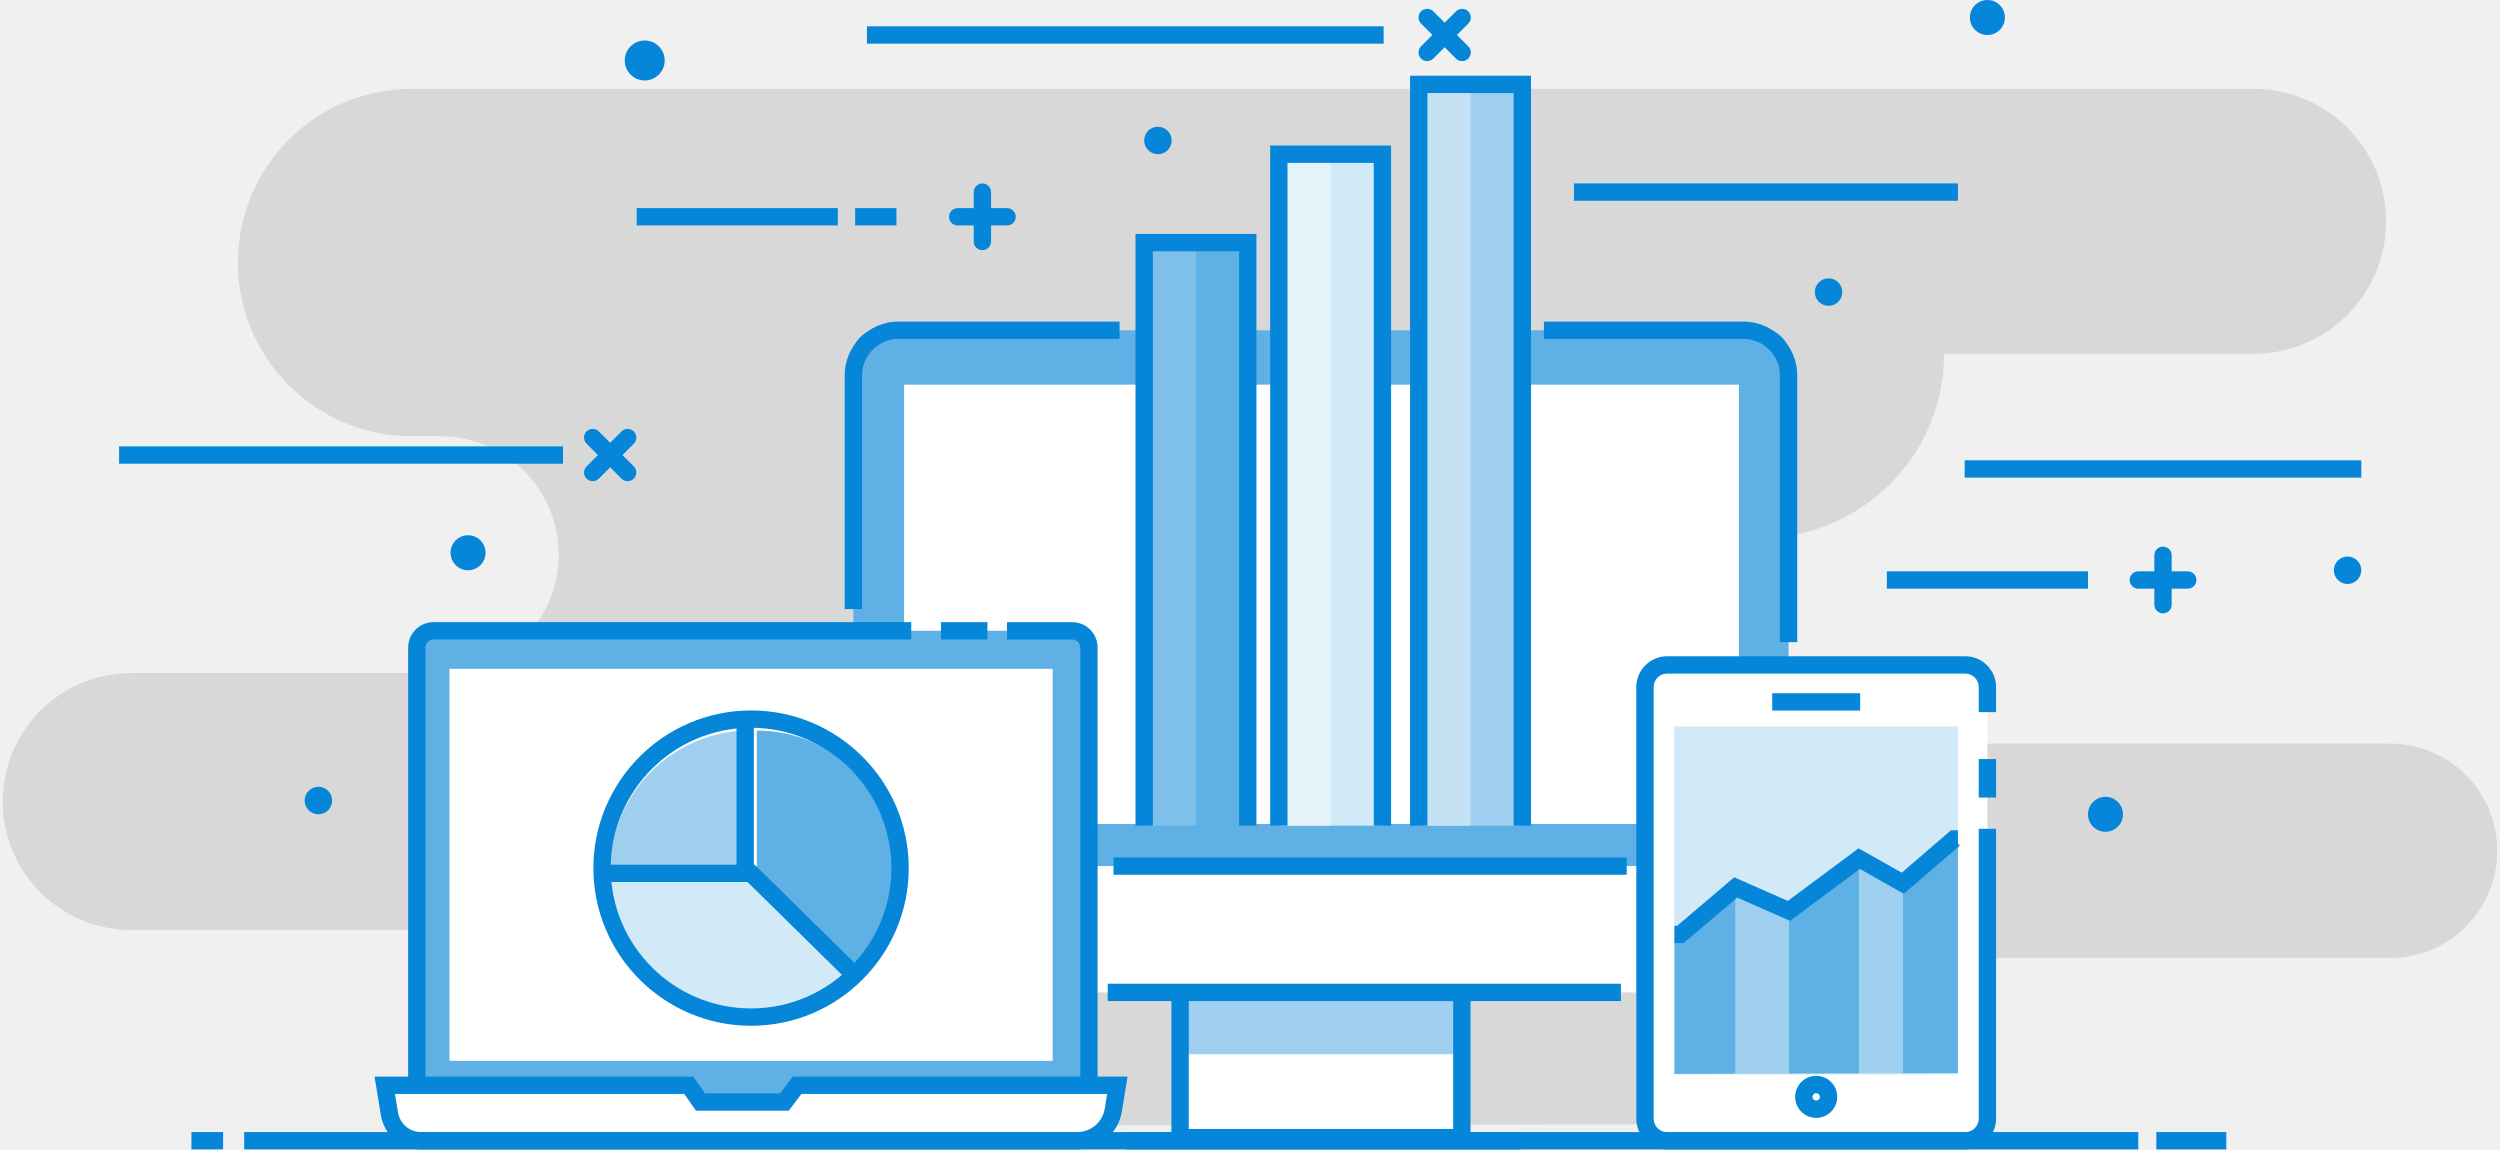
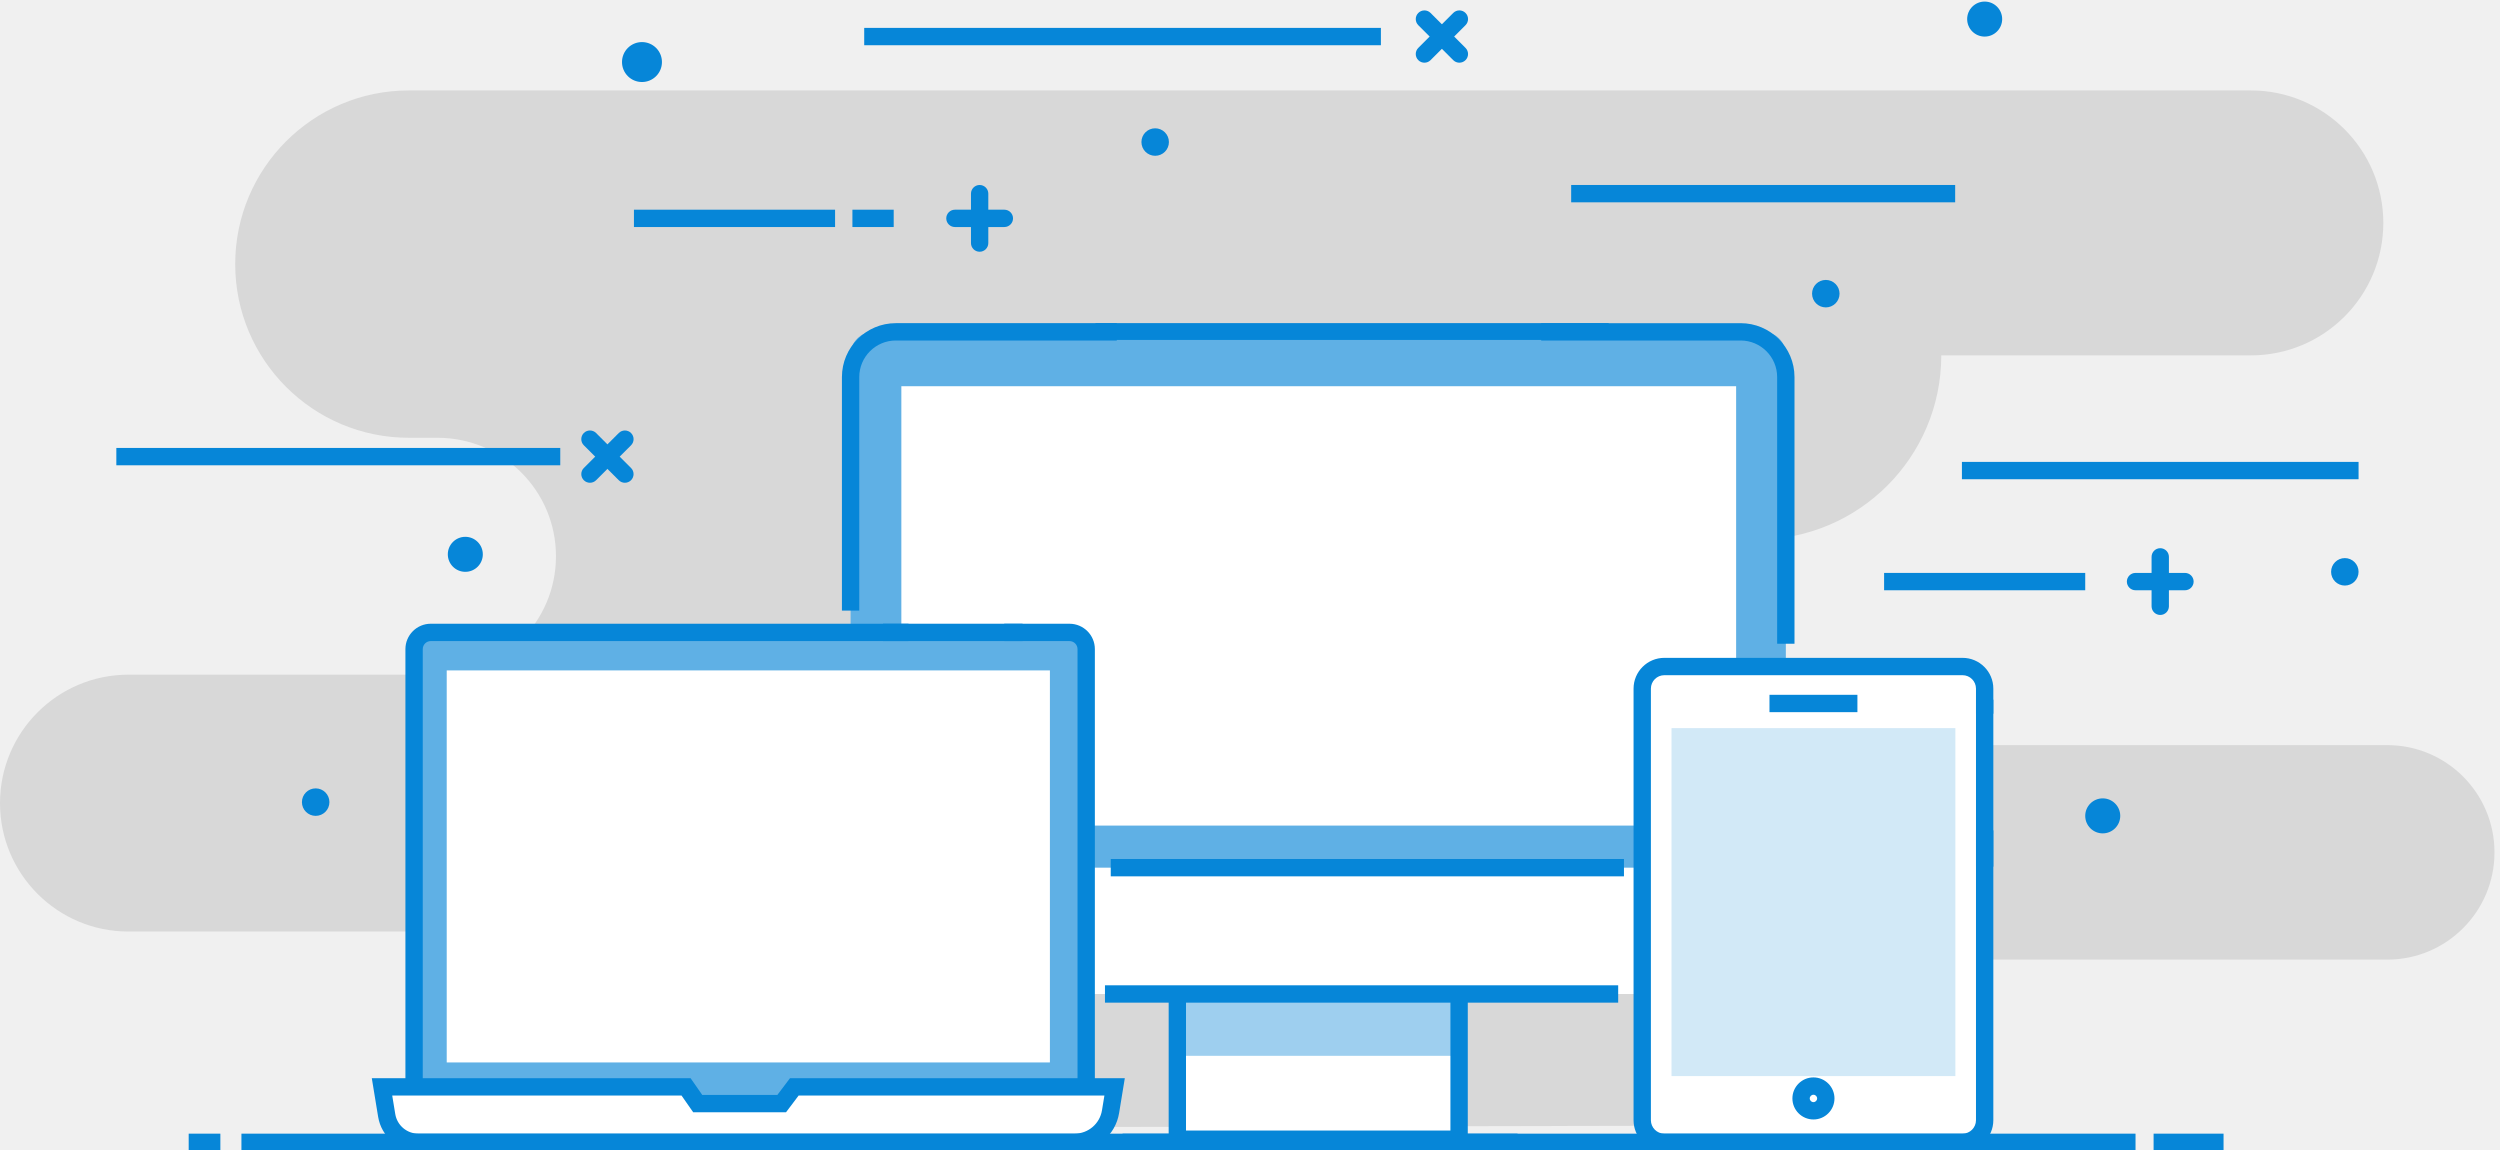
- <svg xmlns="http://www.w3.org/2000/svg" version="1.1" id="Layer_1" x="0px" y="0px" width="435px" height="199.999px" viewBox="-0.478 0 435 199.999" enable-background="new -0.478 0 435 199.999" xml:space="preserve">
-   <g id="XMLID_339_">
-     <g id="XMLID_137_" opacity="0.1">
-       <path id="XMLID_81_" fill="#020202" d="M414.698,38.512L414.698,38.512c0,12.73-10.318,23.05-23.049,23.05h-53.866l0,0    c0,17.702-14.35,32.051-32.05,32.051h-44.426c-9.874,0-17.881,8.005-17.881,17.883l0,0c0,9.874,8.007,17.879,17.881,17.879    h154.073c10.307,0,18.663,8.356,18.663,18.663l0,0c0,10.307-8.356,18.663-18.663,18.663H314.984    c-15.955,0-28.886,12.956-28.849,28.914l0,0l-195.062,0.411l0.575-34.211H22.35C10.006,161.816,0,151.811,0,139.469l0,0    c0-12.344,10.006-22.351,22.35-22.351h53.779c11.38,0,20.608-9.228,20.608-20.609l0,0c0-11.381-9.228-20.609-20.608-20.609h-4.984    c-16.689,0-30.22-13.528-30.22-30.22l0,0c0-16.689,13.531-30.22,30.22-30.22h320.505C404.38,15.461,414.698,25.782,414.698,38.512    z" />
+ <svg xmlns="http://www.w3.org/2000/svg" width="435" height="199.999">
+   <g>
+     <rect x="-1" y="-1" width="238.414" height="110.696" id="canvas_background" fill="none" />
+   </g>
+   <g>
+     <g id="XMLID_339_">
+       <g id="XMLID_137_" opacity="0.1">
+         <path id="XMLID_81_" fill="#020202" d="m414.698,38.787l0,0c0,12.73 -10.318,23.05 -23.049,23.05l-53.866,0l0,0c0,17.702 -14.35,32.051 -32.05,32.051l-44.426,0c-9.874,0 -17.881,8.005 -17.881,17.883l0,0c0,9.874 8.007,17.879 17.881,17.879l154.073,0c10.307,0 18.663,8.356 18.663,18.663l0,0c0,10.307 -8.356,18.663 -18.663,18.663l-100.396,0c-15.955,0 -28.886,12.956 -28.849,28.914l0,0l-195.062,0.411l0.575,-34.211l-69.298,0c-12.344,0.001 -22.35,-10.004 -22.35,-22.346l0,0c0,-12.344 10.006,-22.351 22.35,-22.351l53.779,0c11.38,0 20.608,-9.228 20.608,-20.609l0,0c0,-11.381 -9.228,-20.609 -20.608,-20.609l-4.984,0c-16.689,0 -30.22,-13.528 -30.22,-30.22l0,0c0,-16.689 13.531,-30.22 30.22,-30.22l320.505,0c12.73,0.001 23.048,10.322 23.048,23.052z" />
+       </g>
+       <g id="XMLID_184_">
+         <g id="XMLID_186_">
+           <path id="XMLID_737_" fill="#0686D8" d="m174.757,39.504l-8.6,0c-0.833,0 -1.508,-0.675 -1.508,-1.508s0.676,-1.509 1.508,-1.509l8.6,0c0.833,0 1.509,0.676 1.509,1.509s-0.676,1.508 -1.509,1.508z" />
+         </g>
+         <g id="XMLID_185_">
+           <path id="XMLID_736_" fill="#0686D8" d="m170.458,43.804c-0.833,0 -1.509,-0.676 -1.509,-1.509l0,-8.599c0,-0.833 0.676,-1.509 1.509,-1.509c0.833,0 1.508,0.676 1.508,1.509l0,8.599c0,0.832 -0.675,1.509 -1.508,1.509z" />
+         </g>
+       </g>
+       <g id="XMLID_286_">
+         <g id="XMLID_303_">
+           <path id="XMLID_735_" fill="#0686D8" d="m380.184,102.706l-8.602,0c-0.833,0 -1.509,-0.677 -1.509,-1.51c0,-0.832 0.677,-1.508 1.509,-1.508l8.602,0c0.832,0 1.509,0.676 1.509,1.508c0,0.832 -0.677,1.51 -1.509,1.51z" />
+         </g>
+         <g id="XMLID_301_">
+           <path id="XMLID_734_" fill="#0686D8" d="m375.883,107.003c-0.834,0 -1.509,-0.676 -1.509,-1.508l0,-8.599c0,-0.833 0.676,-1.509 1.509,-1.509s1.509,0.676 1.509,1.509l0,8.599c0,0.832 -0.676,1.508 -1.509,1.508z" />
+         </g>
+       </g>
+       <g id="XMLID_133_">
+         <g id="XMLID_138_">
+           <path id="XMLID_733_" fill="#0686D8" d="m247.85,10.909c-0.385,0 -0.771,-0.147 -1.066,-0.442c-0.59,-0.59 -0.59,-1.545 0,-2.134l6.081,-6.081c0.589,-0.59 1.545,-0.59 2.133,0c0.591,0.589 0.591,1.544 0,2.133l-6.08,6.081c-0.296,0.296 -0.683,0.443 -1.068,0.443z" />
+         </g>
+         <g id="XMLID_136_">
+           <path id="XMLID_732_" fill="#0686D8" d="m253.93,10.909c-0.386,0 -0.771,-0.147 -1.065,-0.442l-6.081,-6.081c-0.59,-0.589 -0.59,-1.544 0,-2.133c0.59,-0.59 1.545,-0.59 2.134,0l6.08,6.081c0.591,0.589 0.591,1.544 0,2.134c-0.296,0.294 -0.683,0.441 -1.068,0.441z" />
+         </g>
+       </g>
+       <g id="XMLID_307_">
+         <g id="XMLID_309_">
+           <path id="XMLID_731_" fill="#0686D8" d="m102.653,84.002c-0.386,0 -0.772,-0.147 -1.066,-0.442c-0.589,-0.589 -0.589,-1.544 0,-2.133l6.081,-6.081c0.59,-0.589 1.544,-0.589 2.134,0c0.589,0.59 0.589,1.544 0,2.134l-6.081,6.08c-0.296,0.294 -0.682,0.442 -1.068,0.442z" />
+         </g>
+         <g id="XMLID_308_">
+           <path id="XMLID_730_" fill="#0686D8" d="m108.733,84.002c-0.386,0 -0.772,-0.147 -1.067,-0.442l-6.081,-6.081c-0.589,-0.59 -0.589,-1.544 0,-2.134c0.589,-0.589 1.544,-0.589 2.133,0l6.081,6.081c0.589,0.589 0.589,1.544 0,2.133c-0.294,0.295 -0.68,0.443 -1.066,0.443z" />
+         </g>
+       </g>
+       <g id="XMLID_135_">
+         <rect id="XMLID_729_" x="110.306" y="36.487" fill="#0686D8" width="34.997" height="3.018" />
+       </g>
+       <g id="XMLID_266_">
+         <rect id="XMLID_728_" x="327.834" y="99.687" fill="#0686D8" width="34.995" height="3.019" />
+       </g>
+       <g id="XMLID_335_">
+         <rect id="XMLID_727_" x="273.383" y="32.186" fill="#0686D8" width="66.816" height="3.017" />
+       </g>
+       <g id="XMLID_414_">
+         <rect id="XMLID_726_" x="150.373" y="4.852" fill="#0686D8" width="89.902" height="3.018" />
+       </g>
+       <g id="XMLID_306_">
+         <rect id="XMLID_725_" x="20.243" y="77.942" fill="#0686D8" width="77.243" height="3.018" />
+       </g>
+       <g id="XMLID_304_">
+         <rect id="XMLID_724_" x="341.374" y="80.369" fill="#0686D8" width="69.017" height="3.017" />
+       </g>
+       <g id="XMLID_105_">
+         <rect id="XMLID_723_" x="148.32" y="36.487" fill="#0686D8" width="7.183" height="3.018" />
+       </g>
+       <g id="XMLID_104_">
+         <circle id="XMLID_82_" fill="#0686D8" cx="54.927" cy="139.569" r="2.392" />
+       </g>
+       <g id="XMLID_327_">
+         <circle id="XMLID_84_" fill="#0686D8" cx="408" cy="99.498" r="2.39" />
+       </g>
+       <g id="XMLID_329_">
+         <circle id="XMLID_85_" fill="#0686D8" cx="317.69" cy="51.098" r="2.391" />
+       </g>
+       <g id="XMLID_332_">
+         <circle id="XMLID_86_" fill="#0686D8" cx="111.704" cy="10.797" r="3.475" />
+       </g>
+       <g id="XMLID_324_">
+         <circle id="XMLID_87_" fill="#0686D8" cx="201" cy="24.716" r="2.392" />
+       </g>
+       <g id="XMLID_256_">
+         <circle id="XMLID_89_" fill="#0686D8" cx="80.965" cy="96.453" r="3.046" />
+       </g>
+       <g id="XMLID_326_">
+         <circle id="XMLID_90_" fill="#0686D8" cx="365.876" cy="141.962" r="3.046" />
+       </g>
+       <g id="XMLID_330_">
+         <circle id="XMLID_91_" fill="#0686D8" cx="345.332" cy="3.32" r="3.046" />
+       </g>
+       <g id="XMLID_95_">
+         <g id="XMLID_116_">
+           <path fill="#5FB0E5" d="m310.734,154.529l-162.729,0l0,-92.82c0,-2.193 1.776,-3.971 3.971,-3.971l154.79,0c2.192,0 3.969,1.778 3.969,3.971l0,92.82l-0.001,0z" id="svg_1" />
+         </g>
+         <g id="XMLID_115_" stroke="null">
+           <path id="XMLID_722_" fill="#0686D8" d="m149.514,106.247l-3.019,0l0,-40.64c0,-5.171 4.207,-9.377 9.377,-9.377l38.453,0l0,3.017l-38.453,0c-3.506,0 -6.359,2.853 -6.359,6.359l0,40.641l0.001,0z" stroke="null" />
+         </g>
+         <g id="XMLID_112_">
+           <path id="XMLID_721_" fill="#0686D8" d="m312.242,112.007l-3.018,0l0,-46.4c0,-3.507 -2.852,-6.359 -6.356,-6.359l-34.703,0l0,-3.017l34.703,0c5.171,0 9.374,4.207 9.374,9.377l0,46.399l0,0z" />
+         </g>
+         <g id="XMLID_109_">
+           <rect x="156.835" y="67.202" fill="#FFFFFF" width="145.251" height="76.45" id="svg_2" />
+         </g>
+         <g id="XMLID_106_">
+           <rect x="204.856" y="169.199" fill="#FFFFFF" width="49.027" height="29.023" id="svg_3" />
+         </g>
+         <g id="XMLID_103_">
+           <rect x="204.856" y="169.199" fill="#9ECFEF" width="49.027" height="14.513" id="svg_4" />
+         </g>
+         <g id="XMLID_102_">
+           <path id="XMLID_718_" fill="#0686D8" d="m255.393,199.732l-52.045,0l0,-32.041l52.045,0l0,32.041zm-49.028,-3.018l46.009,0l0,-26.006l-46.009,0l0,26.006z" />
+         </g>
+         <g id="XMLID_101_">
+           <path fill="#FFFFFF" d="m310.734,150.974l-162.729,0l0,17.954c0,2.222 1.801,4.024 4.022,4.024l154.683,0c2.225,0 4.023,-1.803 4.023,-4.024l0,-17.954l0.001,0z" id="svg_5" />
+         </g>
+         <g id="XMLID_98_">
+           <rect id="XMLID_717_" x="192.264" y="171.442" fill="#0686D8" width="89.299" height="3.019" />
+         </g>
+         <g id="XMLID_97_">
+           <rect id="XMLID_716_" x="193.271" y="149.467" fill="#0686D8" width="89.299" height="3.017" />
+         </g>
+         <g id="XMLID_96_">
+           <rect id="XMLID_715_" x="195.324" y="197.256" fill="#0686D8" width="68.731" height="3.018" />
+         </g>
+         <g id="svg_14" stroke="null">
+           <rect id="svg_13" x="190.611" y="56.223" fill="#0686D8" width="89.299" height="2.927" stroke="null" />
+         </g>
+       </g>
+       <g id="XMLID_75_">
+         <g id="XMLID_802_">
+           <path fill="#5FB0E5" d="m186.986,194.097l-112.924,0c-1.105,0 -2.012,-0.906 -2.012,-2.013l0,-80.035c0,-1.106 0.907,-2.011 2.012,-2.011l112.924,0c1.107,0 2.012,0.904 2.012,2.011l0,80.035c0,1.107 -0.905,2.013 -2.012,2.013z" id="svg_6" />
+         </g>
+         <g id="XMLID_801_">
+           <rect id="XMLID_714_" x="153.642" y="108.528" fill="#0686D8" width="24.286" height="3.018" stroke="null" />
+         </g>
+         <g id="XMLID_93_">
+           <path id="XMLID_713_" fill="#0686D8" d="m73.56,189.178l-3.017,0l0,-76.233c0,-2.435 1.98,-4.416 4.414,-4.416l83.125,0l0,3.018l-83.126,0c-0.77,0 -1.396,0.626 -1.396,1.398l0,76.233z" />
+         </g>
+         <g id="XMLID_92_">
+           <path id="XMLID_712_" fill="#0686D8" d="m186.092,195.607l0,-3.018c0.77,0 1.397,-0.627 1.397,-1.396l0,-78.248c0,-0.77 -0.627,-1.396 -1.397,-1.396l-11.354,0l0,-3.018l11.354,0c2.435,0 4.414,1.981 4.414,4.414l0,78.248c0,2.433 -1.98,4.414 -4.414,4.414z" />
+         </g>
+         <g id="XMLID_799_">
+           <rect x="77.729" y="116.651" fill="#FFFFFF" width="104.954" height="68.214" id="svg_7" />
+         </g>
+         <g id="XMLID_798_">
+           <path id="XMLID_100_" fill="#FFFFFF" d="m186.954,198.765l-114.149,0c-2.742,0 -5.079,-1.985 -5.521,-4.689l-0.813,-4.959l52.906,0l2.025,2.906l14.619,0l2.188,-2.906l55.734,0l-0.708,4.312c-0.505,3.077 -3.163,5.336 -6.281,5.336z" />
+         </g>
+         <g id="XMLID_797_">
+           <path id="XMLID_708_" fill="#0686D8" d="m186.954,200.274l-114.149,0c-3.497,0 -6.446,-2.506 -7.011,-5.955l-1.1,-6.711l55.47,0l2.024,2.906l13.078,0l2.189,-2.906l58.262,0l-0.993,6.065c-0.626,3.825 -3.894,6.601 -7.77,6.601zm-118.707,-9.649l0.526,3.206c0.325,1.986 2.021,3.425 4.032,3.425l114.149,0c2.391,0 4.406,-1.71 4.792,-4.07l0.421,-2.561l-53.207,0l-2.188,2.906l-16.16,0l-2.024,-2.906l-50.341,0z" />
+         </g>
+       </g>
+       <g id="XMLID_139_">
+         <g id="XMLID_284_">
+           <path fill="#FFFFFF" d="m285.748,194.915l0,-75.095c0,-2.124 1.724,-3.848 3.847,-3.848l51.891,0c2.125,0 3.846,1.724 3.846,3.848l0,75.095c0,2.126 -1.721,3.85 -3.846,3.85l-51.891,0c-2.124,0 -3.847,-1.724 -3.847,-3.85z" id="svg_8" />
+         </g>
+         <g id="XMLID_283_">
+           <path id="XMLID_707_" fill="#0686D8" d="m341.485,200.274l-51.891,0c-2.952,0 -5.355,-2.403 -5.355,-5.358l0,-75.095c0,-2.954 2.403,-5.355 5.355,-5.355l51.891,0c2.952,0 5.354,2.401 5.354,5.355l0,4.363l-3.018,0l0,-4.363c0,-1.289 -1.05,-2.338 -2.337,-2.338l-51.891,0c-1.288,0 -2.337,1.049 -2.337,2.338l0,75.095c0,1.292 1.049,2.341 2.337,2.341l51.891,0c1.287,0 2.337,-1.049 2.337,-2.341l0,-50.426l3.018,0l0,50.426c0.001,2.954 -2.402,5.358 -5.354,5.358z" />
+         </g>
+         <g stroke="null" id="XMLID_281_">
+           <rect stroke="null" id="XMLID_706_" x="343.822" y="121.741" fill="#0686D8" width="3.018" height="29.054" />
+         </g>
+         <g id="XMLID_251_">
+           <rect id="XMLID_705_" x="307.89" y="120.897" fill="#0686D8" width="15.3" height="3.018" />
+         </g>
+         <g id="XMLID_248_">
+           <rect x="290.845" y="126.692" fill="#D2E9F7" width="49.391" height="60.548" id="svg_9" />
+         </g>
+         <g id="XMLID_143_">
+           <path id="XMLID_701_" fill="#0686D8" d="m315.539,194.788c-2.02,0 -3.66,-1.643 -3.66,-3.66c0,-2.017 1.641,-3.66 3.66,-3.66s3.66,1.644 3.66,3.66c0,2.018 -1.64,3.66 -3.66,3.66zm0,-4.303c-0.354,0 -0.643,0.288 -0.643,0.643s0.289,0.644 0.643,0.644c0.354,0 0.643,-0.289 0.643,-0.644c0,-0.353 -0.288,-0.643 -0.643,-0.643z" />
+         </g>
+       </g>
+       <g id="XMLID_99_">
+         <g id="XMLID_189_">
+           <rect id="XMLID_691_" x="42.01" y="197.256" fill="#0686D8" width="329.572" height="3.018" />
+         </g>
+         <g id="XMLID_188_">
+           <rect id="XMLID_690_" x="32.831" y="197.256" fill="#0686D8" width="5.512" height="3.018" />
+         </g>
+         <g id="XMLID_187_">
+           <rect id="XMLID_689_" x="374.726" y="197.256" fill="#0686D8" width="12.171" height="3.018" />
+         </g>
+       </g>
+       <polyline fill="none" stroke="null" stroke-width="null" stroke-opacity="null" fill-opacity="null" opacity="0.5" points="191.914,57.083 192.34,57.083 192.978,57.083 193.829,57.296 194.468,57.296 195.106,57.509 195.744,57.509 196.595,57.509 197.233,57.509 197.872,57.509 198.297,57.721 198.723,57.721 199.574,57.721 200.425,57.721 201.276,57.721 202.553,57.721 203.404,57.721 204.255,57.721 205.106,57.721 205.957,57.721 206.595,57.721 207.021,57.721 207.446,57.721 207.872,57.721 208.51,57.721 209.361,57.721 209.999,57.509 211.063,57.509 212.127,57.509 212.978,57.509 213.404,57.296 213.616,57.296 " id="svg_12" stroke-linecap="round" />
    </g>
-     <g id="XMLID_184_">
-       <g id="XMLID_186_">
-         <path id="XMLID_737_" fill="#0686D8" d="M174.757,39.229h-8.6c-0.833,0-1.508-0.675-1.508-1.508s0.676-1.509,1.508-1.509h8.6     c0.833,0,1.509,0.676,1.509,1.509S175.59,39.229,174.757,39.229z" />
-       </g>
-       <g id="XMLID_185_">
-         <path id="XMLID_736_" fill="#0686D8" d="M170.458,43.529c-0.833,0-1.509-0.676-1.509-1.509v-8.599     c0-0.833,0.676-1.509,1.509-1.509c0.833,0,1.508,0.676,1.508,1.509v8.599C171.966,42.852,171.291,43.529,170.458,43.529z" />
-       </g>
-     </g>
-     <g id="XMLID_286_">
-       <g id="XMLID_303_">
-         <path id="XMLID_735_" fill="#0686D8" d="M380.184,102.431h-8.602c-0.833,0-1.509-0.677-1.509-1.51     c0-0.832,0.677-1.508,1.509-1.508h8.602c0.832,0,1.509,0.676,1.509,1.508C381.693,101.753,381.016,102.431,380.184,102.431z" />
-       </g>
-       <g id="XMLID_301_">
-         <path id="XMLID_734_" fill="#0686D8" d="M375.883,106.728c-0.834,0-1.509-0.676-1.509-1.508v-8.599     c0-0.833,0.676-1.509,1.509-1.509s1.509,0.676,1.509,1.509v8.599C377.392,106.052,376.716,106.728,375.883,106.728z" />
-       </g>
-     </g>
-     <g id="XMLID_133_">
-       <g id="XMLID_138_">
-         <path id="XMLID_733_" fill="#0686D8" d="M247.85,10.634c-0.385,0-0.771-0.147-1.066-0.442c-0.59-0.59-0.59-1.545,0-2.134     l6.081-6.081c0.589-0.59,1.545-0.59,2.133,0c0.591,0.589,0.591,1.544,0,2.133l-6.08,6.081     C248.622,10.487,248.235,10.634,247.85,10.634z" />
-       </g>
-       <g id="XMLID_136_">
-         <path id="XMLID_732_" fill="#0686D8" d="M253.93,10.634c-0.386,0-0.771-0.147-1.065-0.442l-6.081-6.081     c-0.59-0.589-0.59-1.544,0-2.133c0.59-0.59,1.545-0.59,2.134,0l6.08,6.081c0.591,0.589,0.591,1.544,0,2.134     C254.702,10.487,254.315,10.634,253.93,10.634z" />
-       </g>
-     </g>
-     <g id="XMLID_307_">
-       <g id="XMLID_309_">
-         <path id="XMLID_731_" fill="#0686D8" d="M102.653,83.727c-0.386,0-0.772-0.147-1.066-0.442c-0.589-0.589-0.589-1.544,0-2.133     l6.081-6.081c0.59-0.589,1.544-0.589,2.134,0c0.589,0.59,0.589,1.544,0,2.134l-6.081,6.08     C103.425,83.579,103.039,83.727,102.653,83.727z" />
-       </g>
-       <g id="XMLID_308_">
-         <path id="XMLID_730_" fill="#0686D8" d="M108.733,83.727c-0.386,0-0.772-0.147-1.067-0.442l-6.081-6.081     c-0.589-0.59-0.589-1.544,0-2.134c0.589-0.589,1.544-0.589,2.133,0l6.081,6.081c0.589,0.589,0.589,1.544,0,2.133     C109.505,83.579,109.119,83.727,108.733,83.727z" />
-       </g>
-     </g>
-     <g id="XMLID_135_">
-       <rect id="XMLID_729_" x="110.306" y="36.212" fill="#0686D8" width="34.997" height="3.018" />
-     </g>
-     <g id="XMLID_266_">
-       <rect id="XMLID_728_" x="327.834" y="99.412" fill="#0686D8" width="34.995" height="3.019" />
-     </g>
-     <g id="XMLID_335_">
-       <rect id="XMLID_727_" x="273.383" y="31.911" fill="#0686D8" width="66.816" height="3.017" />
-     </g>
-     <g id="XMLID_414_">
-       <rect id="XMLID_726_" x="150.373" y="4.577" fill="#0686D8" width="89.902" height="3.018" />
-     </g>
-     <g id="XMLID_306_">
-       <rect id="XMLID_725_" x="20.243" y="77.667" fill="#0686D8" width="77.243" height="3.018" />
-     </g>
-     <g id="XMLID_304_">
-       <rect id="XMLID_724_" x="341.374" y="80.094" fill="#0686D8" width="69.017" height="3.017" />
-     </g>
-     <g id="XMLID_105_">
-       <rect id="XMLID_723_" x="148.32" y="36.212" fill="#0686D8" width="7.183" height="3.018" />
-     </g>
-     <g id="XMLID_104_">
-       <circle id="XMLID_82_" fill="#0686D8" cx="54.927" cy="139.294" r="2.392" />
-     </g>
-     <g id="XMLID_327_">
-       <circle id="XMLID_84_" fill="#0686D8" cx="408" cy="99.223" r="2.39" />
-     </g>
-     <g id="XMLID_329_">
-       <circle id="XMLID_85_" fill="#0686D8" cx="317.69" cy="50.823" r="2.391" />
-     </g>
-     <g id="XMLID_332_">
-       <circle id="XMLID_86_" fill="#0686D8" cx="111.704" cy="10.522" r="3.475" />
-     </g>
-     <g id="XMLID_324_">
-       <circle id="XMLID_87_" fill="#0686D8" cx="201" cy="24.441" r="2.392" />
-     </g>
-     <g id="XMLID_256_">
-       <circle id="XMLID_89_" fill="#0686D8" cx="80.965" cy="96.178" r="3.046" />
-     </g>
-     <g id="XMLID_326_">
-       <circle id="XMLID_90_" fill="#0686D8" cx="365.876" cy="141.687" r="3.046" />
-     </g>
-     <g id="XMLID_330_">
-       <circle id="XMLID_91_" fill="#0686D8" cx="345.332" cy="3.045" r="3.046" />
-     </g>
-     <g id="XMLID_95_">
-       <g id="XMLID_116_">
-         <path fill="#5FB0E5" d="M310.734,154.254H148.005v-92.82c0-2.193,1.776-3.971,3.971-3.971h154.79     c2.192,0,3.969,1.778,3.969,3.971V154.254L310.734,154.254z" />
-       </g>
-       <g id="XMLID_115_">
-         <path id="XMLID_722_" fill="#0686D8" d="M149.514,105.972h-3.019V65.332c0-5.171,4.207-9.377,9.377-9.377h38.453v3.017h-38.453     c-3.506,0-6.359,2.853-6.359,6.359V105.972z" />
-       </g>
-       <g id="XMLID_112_">
-         <path id="XMLID_721_" fill="#0686D8" d="M312.242,111.732h-3.018v-46.4c0-3.507-2.852-6.359-6.356-6.359h-34.703v-3.017h34.703     c5.171,0,9.374,4.207,9.374,9.377V111.732L312.242,111.732z" />
-       </g>
-       <g id="XMLID_109_">
-         <rect x="156.835" y="66.927" fill="#FFFFFF" width="145.251" height="76.45" />
-       </g>
-       <g id="XMLID_106_">
-         <rect x="204.856" y="168.924" fill="#FFFFFF" width="49.027" height="29.023" />
-       </g>
-       <g id="XMLID_103_">
-         <rect x="204.856" y="168.924" fill="#9ECFEF" width="49.027" height="14.513" />
-       </g>
-       <g id="XMLID_102_">
-         <path id="XMLID_718_" fill="#0686D8" d="M255.393,199.457h-52.045v-32.041h52.045V199.457z M206.365,196.439h46.009v-26.006     h-46.009V196.439z" />
-       </g>
-       <g id="XMLID_101_">
-         <path fill="#FFFFFF" d="M310.734,150.699H148.005v17.954c0,2.222,1.801,4.024,4.022,4.024h154.683     c2.225,0,4.023-1.803,4.023-4.024V150.699z" />
-       </g>
-       <g id="XMLID_98_">
-         <rect id="XMLID_717_" x="192.264" y="171.167" fill="#0686D8" width="89.299" height="3.019" />
-       </g>
-       <g id="XMLID_97_">
-         <rect id="XMLID_716_" x="193.271" y="149.192" fill="#0686D8" width="89.299" height="3.017" />
-       </g>
-       <g id="XMLID_96_">
-         <rect id="XMLID_715_" x="195.324" y="196.981" fill="#0686D8" width="68.731" height="3.018" />
-       </g>
-     </g>
-     <g id="XMLID_75_">
-       <g id="XMLID_802_">
-         <path fill="#5FB0E5" d="M186.986,193.822H74.062c-1.105,0-2.012-0.906-2.012-2.013v-80.035c0-1.106,0.907-2.011,2.012-2.011     h112.924c1.107,0,2.012,0.904,2.012,2.011v80.035C188.998,192.916,188.093,193.822,186.986,193.822z" />
-       </g>
-       <g id="XMLID_801_">
-         <rect id="XMLID_714_" x="163.257" y="108.253" fill="#0686D8" width="8.077" height="3.018" />
-       </g>
-       <g id="XMLID_93_">
-         <path id="XMLID_713_" fill="#0686D8" d="M73.56,188.903h-3.017v-76.233c0-2.435,1.98-4.416,4.414-4.416h83.125v3.018H74.956     c-0.77,0-1.396,0.626-1.396,1.398V188.903z" />
-       </g>
-       <g id="XMLID_92_">
-         <path id="XMLID_712_" fill="#0686D8" d="M186.092,195.332v-3.018c0.77,0,1.397-0.627,1.397-1.396v-78.248     c0-0.77-0.627-1.396-1.397-1.396h-11.354v-3.018h11.354c2.435,0,4.414,1.981,4.414,4.414v78.248     C190.506,193.351,188.526,195.332,186.092,195.332z" />
-       </g>
-       <g id="XMLID_799_">
-         <rect x="77.729" y="116.376" fill="#FFFFFF" width="104.954" height="68.214" />
-       </g>
-       <g id="XMLID_798_">
-         <path id="XMLID_100_" fill="#FFFFFF" d="M186.954,198.49H72.805c-2.742,0-5.079-1.985-5.521-4.689l-0.813-4.959h52.906     l2.025,2.906h14.619l2.188-2.906h55.734l-0.708,4.312C192.73,196.231,190.072,198.49,186.954,198.49z" />
-       </g>
-       <g id="XMLID_797_">
-         <path id="XMLID_708_" fill="#0686D8" d="M186.954,199.999H72.805c-3.497,0-6.446-2.506-7.011-5.955l-1.1-6.711h55.47l2.024,2.906     h13.078l2.189-2.906h58.262l-0.993,6.065C194.098,197.223,190.83,199.999,186.954,199.999z M68.247,190.35l0.526,3.206     c0.325,1.986,2.021,3.425,4.032,3.425h114.149c2.391,0,4.406-1.71,4.792-4.07l0.421-2.561h-53.207l-2.188,2.906h-16.16     l-2.024-2.906H68.247z" />
-       </g>
-     </g>
-     <g id="XMLID_139_">
-       <g id="XMLID_284_">
-         <path fill="#FFFFFF" d="M285.748,194.64v-75.095c0-2.124,1.724-3.848,3.847-3.848h51.891c2.125,0,3.846,1.724,3.846,3.848v75.095     c0,2.126-1.721,3.85-3.846,3.85h-51.891C287.471,198.49,285.748,196.766,285.748,194.64z" />
-       </g>
-       <g id="XMLID_283_">
-         <path id="XMLID_707_" fill="#0686D8" d="M341.485,199.999h-51.891c-2.952,0-5.355-2.403-5.355-5.358v-75.095     c0-2.954,2.403-5.355,5.355-5.355h51.891c2.952,0,5.354,2.401,5.354,5.355v4.363h-3.018v-4.363c0-1.289-1.05-2.338-2.337-2.338     h-51.891c-1.288,0-2.337,1.049-2.337,2.338v75.095c0,1.292,1.049,2.341,2.337,2.341h51.891c1.287,0,2.337-1.049,2.337-2.341     v-50.426h3.018v50.426C346.84,197.595,344.437,199.999,341.485,199.999z" />
-       </g>
-       <g id="XMLID_281_">
-         <rect id="XMLID_706_" x="343.822" y="132.072" fill="#0686D8" width="3.018" height="6.706" />
-       </g>
-       <g id="XMLID_251_">
-         <rect id="XMLID_705_" x="307.89" y="120.622" fill="#0686D8" width="15.3" height="3.018" />
-       </g>
-       <g id="XMLID_248_">
-         <rect x="290.845" y="126.417" fill="#D2E9F7" width="49.391" height="60.548" />
-       </g>
-       <g id="XMLID_143_">
-         <path id="XMLID_701_" fill="#0686D8" d="M315.539,194.513c-2.02,0-3.66-1.643-3.66-3.66c0-2.017,1.641-3.66,3.66-3.66     s3.66,1.644,3.66,3.66C319.199,192.871,317.559,194.513,315.539,194.513z M315.539,190.21c-0.354,0-0.643,0.288-0.643,0.643     s0.289,0.644,0.643,0.644c0.354,0,0.643-0.289,0.643-0.644C316.182,190.5,315.894,190.21,315.539,190.21z" />
-       </g>
-     </g>
-     <g id="XMLID_290_">
-       <g id="XMLID_300_">
-         <path id="XMLID_130_" fill="#5FB0E5" d="M131.211,127.12v24.337l0.012,0.014l17.171,17.219c4.402-4.389,7.13-10.456,7.149-17.159     c0-0.024,0.004-0.049,0.004-0.072C155.548,138.017,144.651,127.12,131.211,127.12z" />
-       </g>
-       <g id="XMLID_299_">
-         <path id="XMLID_131_" fill="#9ECFEF" d="M112.843,134.226c-4.408,4.396-7.138,10.471-7.15,17.186l24.335,0.059v-0.015v-24.338     C123.32,127.12,117.246,129.835,112.843,134.226z" />
-       </g>
-       <g id="XMLID_295_">
-         <path id="XMLID_132_" fill="#D2E9F7" d="M130.041,152.653l-0.012-0.002l-24.335-0.058c0,0.016-0.002,0.031-0.002,0.047     c0,13.441,10.896,24.338,24.339,24.338c6.708,0,12.782-2.716,17.184-7.107L130.041,152.653z" />
-       </g>
-       <g id="XMLID_570_">
-         <path id="XMLID_698_" fill="#0686D8" d="M130.207,178.486c-15.128,0-27.436-12.307-27.436-27.435     c0-15.127,12.308-27.435,27.436-27.435s27.435,12.308,27.435,27.435C157.642,166.179,145.335,178.486,130.207,178.486z      M130.207,126.634c-13.464,0-24.418,10.955-24.418,24.417c0,13.465,10.954,24.417,24.418,24.417     c13.464,0,24.417-10.952,24.417-24.417C154.624,137.587,143.671,126.634,130.207,126.634z" />
-       </g>
-       <g id="XMLID_294_">
-         <polygon id="XMLID_697_" fill="#0686D8" points="146.155,169.764 129.588,153.468 104.3,153.468 104.3,150.452 130.825,150.452      148.271,167.611    " />
-       </g>
-       <g id="XMLID_291_">
-         <rect id="XMLID_696_" x="127.675" y="124.634" fill="#0686D8" width="3.017" height="26.836" />
-       </g>
-     </g>
-     <g id="XMLID_323_">
-       <rect id="XMLID_1047_" x="198.608" y="42.216" fill="#5FB0E5" width="18.024" height="101.454" />
-     </g>
-     <g id="XMLID_319_">
-       <rect id="XMLID_1046_" x="198.608" y="42.216" fill="#7FC0EA" width="9.013" height="101.454" />
-     </g>
-     <g id="XMLID_317_">
-       <polygon id="XMLID_695_" fill="#0686D8" points="218.141,143.669 215.124,143.669 215.124,43.724 200.117,43.724 200.117,143.669     197.099,143.669 197.099,40.707 218.141,40.707   " />
-     </g>
-     <g id="XMLID_316_">
-       <rect x="222.039" y="26.832" fill="#D2E9F7" width="18.023" height="116.837" />
-     </g>
-     <g id="XMLID_315_">
-       <rect x="222.039" y="26.832" fill="#E4F2FA" width="9.013" height="116.837" />
-     </g>
-     <g id="XMLID_313_">
-       <polygon id="XMLID_694_" fill="#0686D8" points="241.572,143.669 238.554,143.669 238.554,28.341 223.548,28.341 223.548,143.669     220.53,143.669 220.53,25.324 241.572,25.324   " />
-     </g>
-     <g id="XMLID_312_">
-       <rect id="XMLID_1045_" x="246.385" y="14.684" fill="#9ECFEF" width="18.023" height="128.985" />
-     </g>
-     <g id="XMLID_311_">
-       <rect id="XMLID_1044_" x="246.385" y="14.684" fill="#C5E2F5" width="9.012" height="128.985" />
-     </g>
-     <g id="XMLID_310_">
-       <polygon id="XMLID_693_" fill="#0686D8" points="265.917,143.669 262.899,143.669 262.899,16.192 247.894,16.192 247.894,143.669     244.876,143.669 244.876,13.174 265.917,13.174   " />
-     </g>
-     <g id="XMLID_250_">
-       <g id="XMLID_626_">
-         <polygon id="XMLID_134_" fill="#5FB0E5" points="290.88,163.329 290.88,186.851 301.53,186.823 301.53,154.41    " />
-       </g>
-       <g id="XMLID_625_">
-         <polygon id="XMLID_140_" fill="#5FB0E5" points="310.828,158.506 310.801,158.492 310.801,186.803 323.022,186.772      323.022,149.408    " />
-       </g>
-       <g id="XMLID_623_">
-         <polygon id="XMLID_141_" fill="#9ECFEF" points="301.61,154.343 301.53,154.41 301.53,186.823 310.801,186.803 310.801,158.492         " />
-       </g>
-       <g id="XMLID_622_">
-         <polygon id="XMLID_142_" fill="#5FB0E5" points="340.198,145.421 330.608,153.68 330.608,186.751 340.198,186.728    " />
-       </g>
-       <g id="XMLID_621_">
-         <polygon id="XMLID_144_" fill="#9ECFEF" points="330.608,153.68 323.022,149.408 323.022,186.772 330.608,186.751    " />
-       </g>
-       <g id="XMLID_619_">
-         <polygon id="XMLID_692_" fill="#0686D8" points="292.475,164.092 290.88,164.092 290.88,161.074 291.367,161.074      301.272,152.647 310.604,156.757 322.911,147.612 330.428,151.846 338.985,144.476 340.187,144.464 340.207,146.742      340.533,147.123 340.212,147.399 340.214,147.482 340.116,147.482 330.789,155.515 323.134,151.204 310.995,160.227      301.787,156.171    " />
-       </g>
-     </g>
-     <g id="XMLID_99_">
-       <g id="XMLID_189_">
-         <rect id="XMLID_691_" x="42.01" y="196.981" fill="#0686D8" width="329.572" height="3.018" />
-       </g>
-       <g id="XMLID_188_">
-         <rect id="XMLID_690_" x="32.831" y="196.981" fill="#0686D8" width="5.512" height="3.018" />
-       </g>
-       <g id="XMLID_187_">
-         <rect id="XMLID_689_" x="374.726" y="196.981" fill="#0686D8" width="12.171" height="3.018" />
-       </g>
-     </g>
+     <path fill="none" stroke="null" stroke-width="null" stroke-opacity="null" fill-opacity="null" id="svg_16" d="m186.25,100.57c0,0 1.953,-0.685 2.717,-1.63c2.188,-2.706 6.369,-4.516 8.152,-5.978c1.515,-1.242 2.078,-1.351 3.261,-1.63c0.529,-0.125 0.543,0.543 0.543,1.087c0,0.543 0,1.087 0,1.63c0,0 0.128,0.083 0.543,1.087c0.588,1.42 2.174,2.717 2.717,2.717c0.543,0 1.12,0.328 2.717,0c4.054,-0.832 6.522,-2.717 8.152,-2.717l1.63,-0.543l0,-0.543" />
+     <path d="m173.15,90.423c0,0 0.145,-0.45 0.565,-1.13c0.939,-1.52 1.194,-3.329 2.26,-4.52c2.413,-2.696 2.825,-4.52 3.39,-5.085c1.13,-1.13 1.695,-1.13 2.26,-1.13c0.565,0 1.13,0 1.695,0c1.695,0 1.784,-0.237 5.085,1.13c2.334,0.967 3.291,1.75 3.955,2.825c1.485,2.403 2.8,3.7 3.39,5.65c0.327,1.081 1.423,3.977 1.695,5.65c0.286,1.764 1.13,3.39 1.13,4.52l0,0" id="svg_10" fill-opacity="null" stroke-opacity="null" stroke-width="null" stroke="null" fill="none" />
  </g>
</svg>
